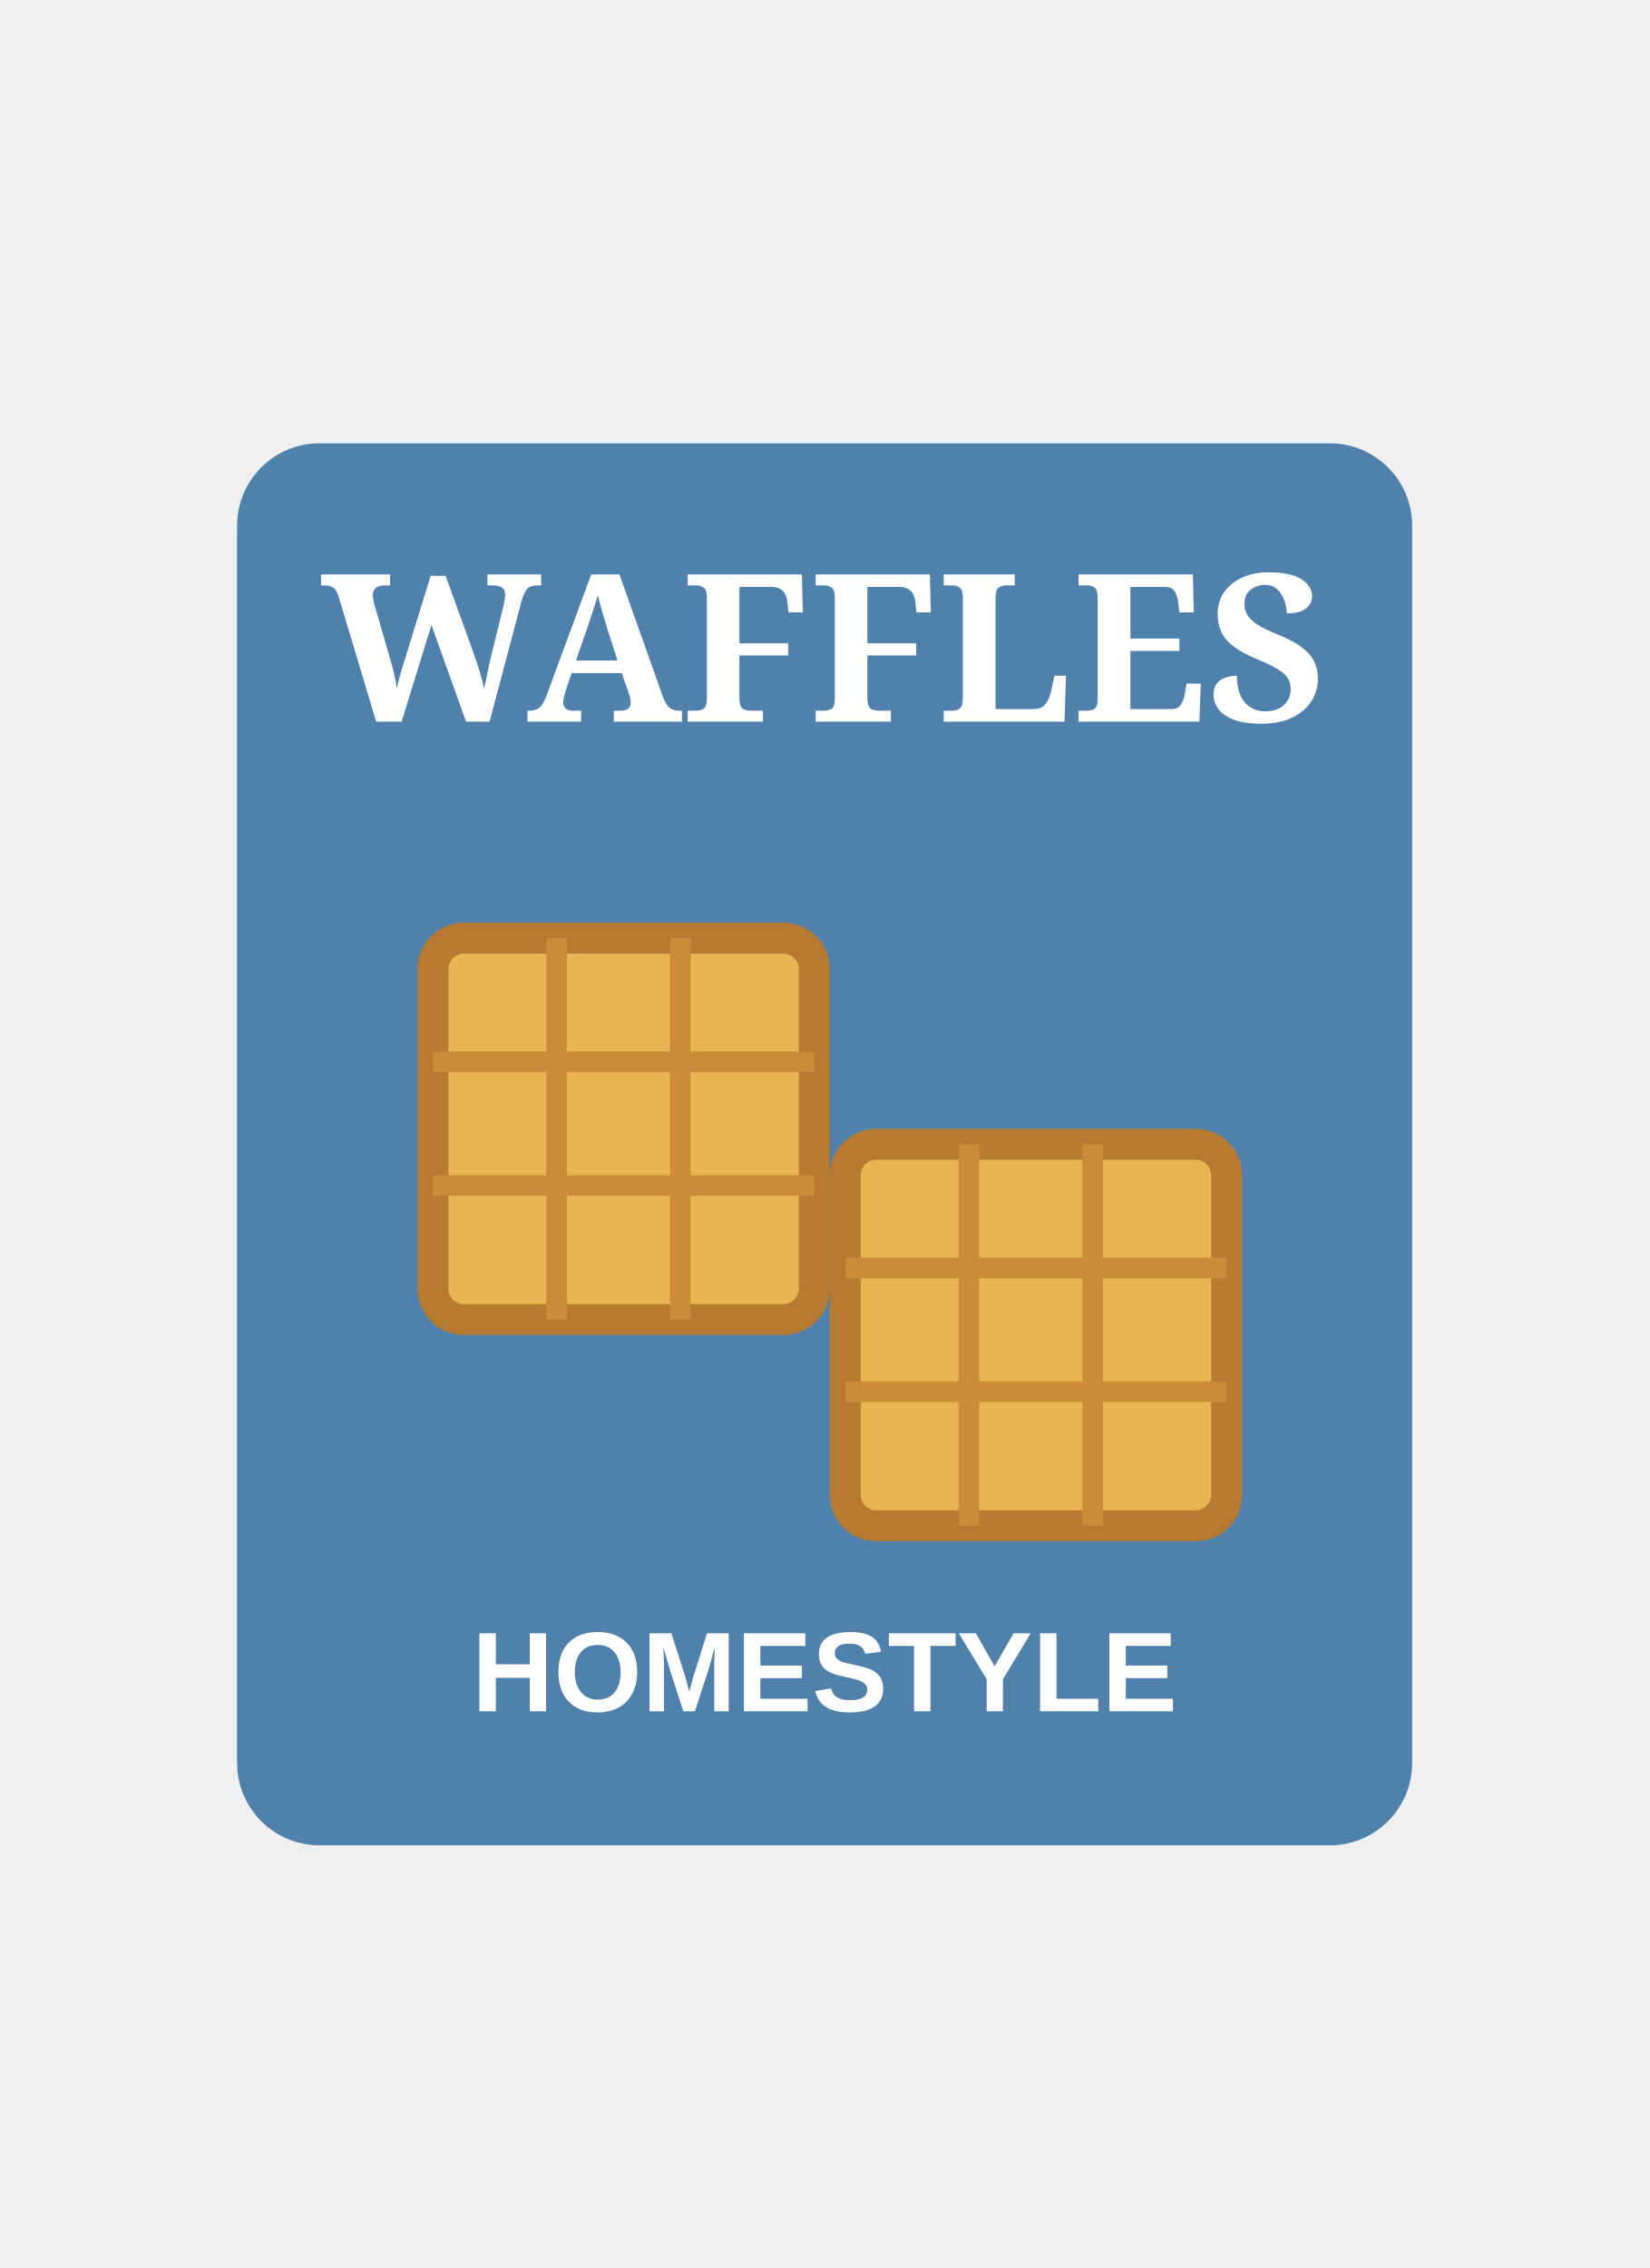
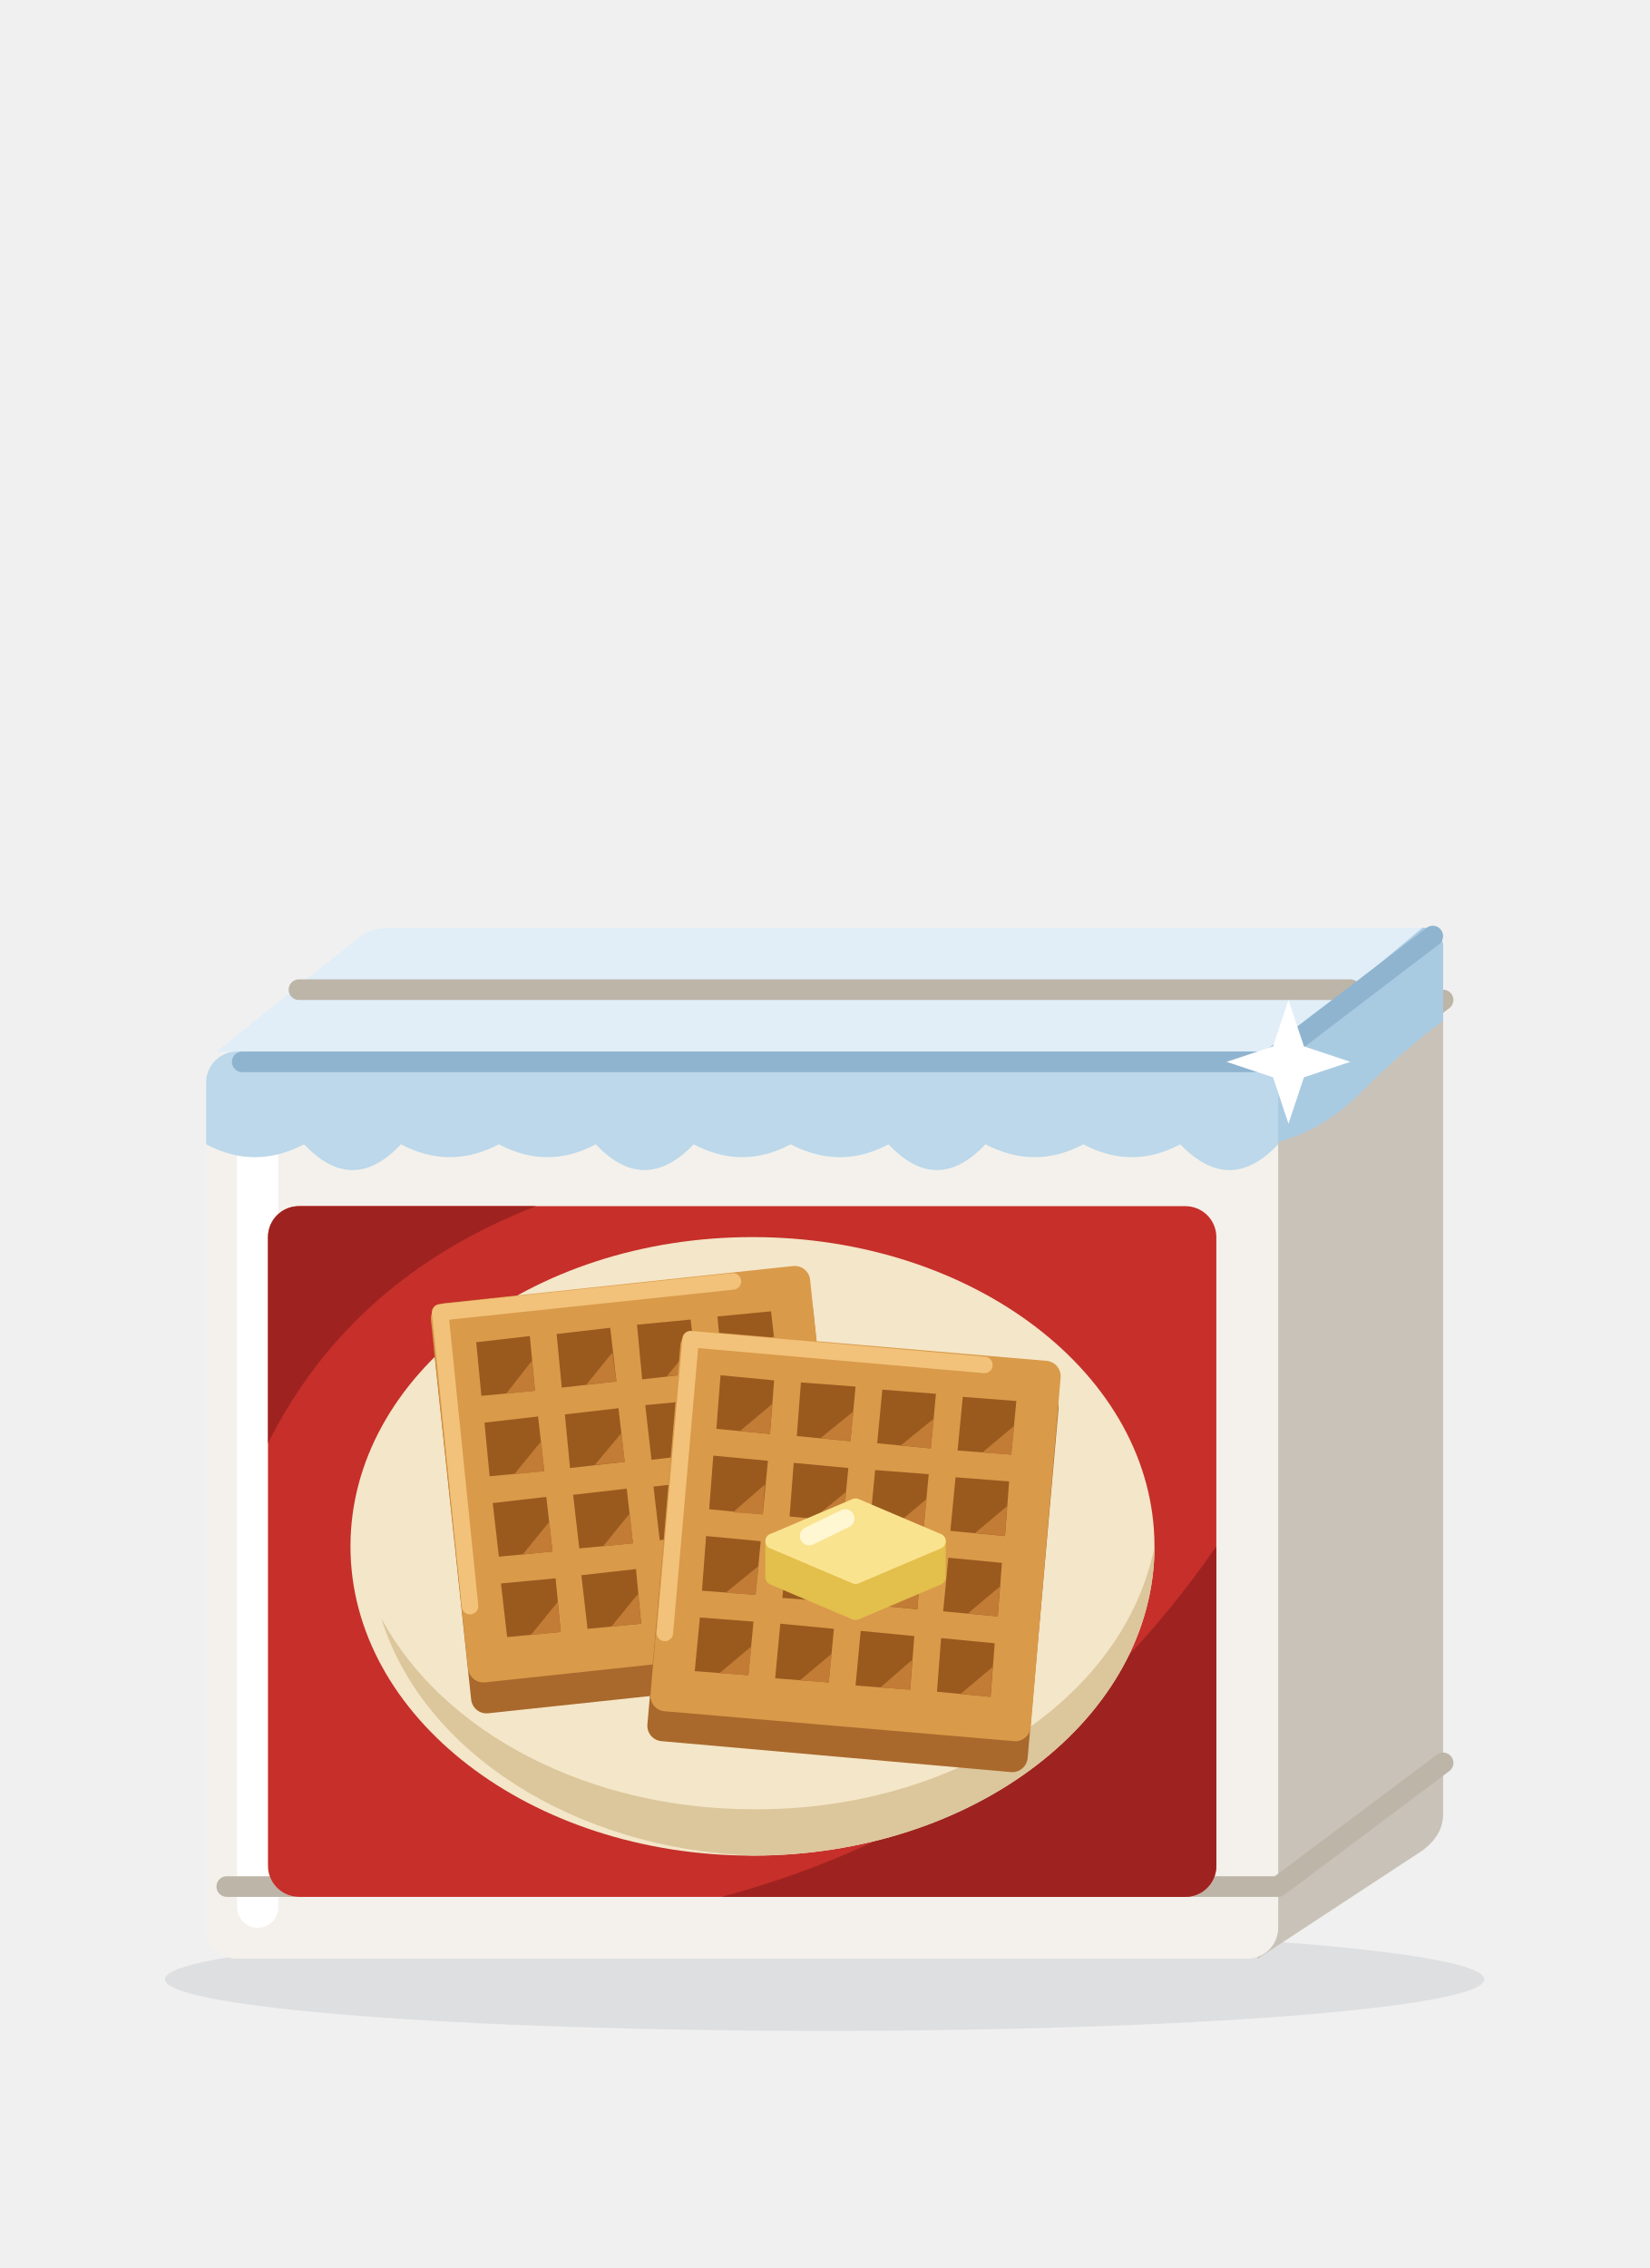
<svg xmlns="http://www.w3.org/2000/svg" viewBox="0 0 160 220">
-   <rect x="23" y="43" width="114" height="136" rx="8" fill="#4f81ac" />
-   <text x="80" y="70" text-anchor="middle" font-family="Georgia" font-size="20" font-weight="700" fill="#fff">WAFFLES</text>
-   <g fill="#e7b653" stroke="#b67a30" stroke-width="3">
-     <rect x="42" y="91" width="37" height="37" rx="3" />
-     <rect x="82" y="111" width="37" height="37" rx="3" />
+   <g id="item">
+     <ellipse cx="80" cy="192" rx="64" ry="5" fill="#0f172a" opacity="0.08" />
+     <path d="M122 102L138 90Q140 90 140 92V176Q140 178 138 179.5L122 190z" fill="#c9c2b8" />
+     <path d="M21 102L35 90.8Q36 90 38 90H138Q140 90 139 90.8L124 103z" fill="#e1eef7" />
+     <rect x="20" y="102" width="104" height="88" rx="3" fill="#f4f1ec" />
+     <rect x="23" y="105" width="4" height="82" rx="2" fill="#ffffff" />
+     <path d="M29 96H131M22 109H124L140 97M22 183H124L140 171" fill="none" stroke="#bdb5a8" stroke-width="2" stroke-linecap="round" stroke-linejoin="round" />
+     <path d="M123 102.5L138 90Q140 90 140 92V99Q136 102 132 106T123 111z" fill="#a9cbe2" />
+     <path d="M20 105a3 3 0 0 1 3 -3H121a3 3 0 0 1 3 3V111Q119.3 116 114.5 111Q109.8 113.5 105.1 111Q100.4 113.5 95.6 111Q90.9 116 86.2 111Q81.5 113.5 76.7 111Q72 113.5 67.3 111Q62.5 116 57.8 111Q53.1 113.5 48.4 111Q43.6 113.5 38.9 111Q34.2 116 29.5 111Q24.7 113.5 20 111z" fill="#bcd8ea" />
+     <path d="M23.5 103H123L139 90.8" fill="none" stroke="#8fb4d0" stroke-width="2" stroke-linecap="round" stroke-linejoin="round" />
+     <path d="M125 97l1.5 4.5 4.5 1.5-4.5 1.5-1.5 4.5-1.5-4.5-4.5-1.5 4.5-1.5z" fill="#ffffff" />
  </g>
-   <g stroke="#c98c38" stroke-width="2">
-     <path d="M54 91v37m12-37v37M42 103h37m-37 12h37M94 111v37m12-37v37M82 123h37m-37 12h37" />
+   <g id="label">
+     <rect x="26" y="117" width="92" height="67" rx="3" fill="#f7efe2" />
  </g>
-   <text x="80" y="166" text-anchor="middle" font-family="Arial" font-size="11" font-weight="700" fill="#fff">HOMESTYLE</text>
+   <g id="brand">
+     <rect x="26" y="117" width="92" height="67" rx="3" fill="#c62f2a" />
+     <path d="M118 150V181a3 3 0 0 1-3 3H70Q100 176 118 150z" fill="#9e2320" />
+     <path d="M26 140V120a3 3 0 0 1 3-3H52Q34 124 26 140z" fill="#9e2320" />
+     <ellipse cx="73" cy="150" rx="39" ry="30" fill="#f4e6c8" />
+     <path d="M73 180A39 30 0 0 0 112 150A39 30 0 0 1 73 175.5A39 30 0 0 1 37 157A39 30 0 0 0 73 180z" fill="#dcc69c" />
+     <path d="M43.6 130.9L77.4 127.3L81 161.1L47.2 164.7z" fill="#a9692c" stroke="#a9692c" stroke-width="3" stroke-linejoin="round" />
+     <path d="M43.3 127.9L77.1 124.3L80.7 158.1L46.9 161.7z" fill="#d99a4a" stroke="#d99a4a" stroke-width="3" stroke-linejoin="round" />
+     <path d="M46.2 130.2L51.4 129.6L51.9 134.9L46.7 135.4zM47 138L52.2 137.4L52.8 142.7L47.5 143.2zM47.8 145.8L53 145.2L53.6 150.5L48.4 151zM48.6 153.6L53.9 153.1L54.4 158.3L49.2 158.8zM54 129.4L59.2 128.8L59.8 134L54.5 134.6zM54.8 137.2L60 136.6L60.6 141.8L55.3 142.4zM55.6 145L60.8 144.4L61.4 149.7L56.2 150.2zM56.4 152.8L61.7 152.2L62.2 157.5L57 158zM61.8 128.5L67 128L67.6 133.2L62.3 133.8zM62.6 136.3L67.8 135.8L68.4 141L63.2 141.6zM63.4 144.2L68.7 143.6L69.2 148.8L64 149.4zM64.2 152L69.5 151.4L70 156.6L64.8 157.2zM69.6 127.7L74.8 127.2L75.4 132.4L70.1 132.9zM70.4 135.5L75.6 135L76.2 140.2L71 140.8zM71.2 143.3L76.5 142.8L77 148L71.8 148.6zM72.1 151.1L77.3 150.6L77.8 155.8L72.6 156.4z" fill="#9a5a1e" />
+     <path d="M49.1 135.2L51.6 132L51.9 134.9zM49.9 143L52.5 139.8L52.8 142.7zM50.7 150.8L53.3 147.6L53.6 150.5zM51.5 158.6L54.1 155.4L54.4 158.3zM56.9 134.3L59.4 131.2L59.8 134zM57.7 142.1L60.3 139L60.6 141.8zM58.5 150L61.1 146.8L61.4 149.7zM59.3 157.8L61.9 154.6L62.2 157.5zM64.7 133.5L67.3 130.3L67.6 133.2zM65.5 141.3L68.1 138.2L68.4 141zM66.3 149.1L68.9 146L69.2 148.8zM67.1 156.9L69.7 153.8L70 156.6zM72.5 132.7L75.1 129.5L75.4 132.4zM73.3 140.5L75.9 137.3L76.2 140.2zM74.1 148.3L76.7 145.1L77 148zM75 156.1L77.5 152.9L77.8 155.8z" fill="#c27c36" />
+     <path d="M45.6 155.8L42.7 127.3L71.1 124.3" fill="none" stroke="#f2c27a" stroke-width="1.6" stroke-linecap="round" stroke-linejoin="round" />
+     <path d="M67.3 133.6L101.2 136.5L98.2 170.4L64.3 167.4z" fill="#a9692c" stroke="#a9692c" stroke-width="3" stroke-linejoin="round" />
+     <path d="M67.5 130.6L101.4 133.5L98.5 167.4L64.6 164.5z" fill="#d99a4a" stroke="#d99a4a" stroke-width="3" stroke-linejoin="round" />
+     <path d="M69.9 133.4L75.1 133.9L74.7 139.1L69.5 138.6zM69.2 141.2L74.5 141.7L74 146.9L68.8 146.4zM68.5 149L73.8 149.5L73.3 154.7L68.1 154.3zM67.9 156.9L73.1 157.3L72.6 162.5L67.4 162.1zM77.7 134.1L83 134.5L82.5 139.8L77.3 139.3zM77 141.9L82.3 142.4L81.8 147.6L76.6 147.1zM76.4 149.7L81.6 150.2L81.1 155.4L75.9 155zM75.7 157.5L80.9 158L80.4 163.2L75.2 162.8zM85.6 134.8L90.8 135.2L90.3 140.5L85.1 140zM84.9 142.6L90.1 143L89.6 148.3L84.4 147.8zM84.2 150.4L89.4 150.9L89 156.1L83.7 155.6zM83.5 158.2L88.7 158.7L88.3 163.9L83 163.5zM93.4 135.5L98.6 135.9L98.1 141.1L92.9 140.7zM92.7 143.3L97.9 143.7L97.5 149L92.2 148.5zM92 151.1L97.2 151.6L96.8 156.8L91.5 156.3zM91.3 158.9L96.5 159.4L96.1 164.6L90.9 164.1z" fill="#9a5a1e" />
+     <path d="M71.8 138.8L74.9 136.2L74.7 139.1zM71.1 146.7L74.2 144L74 146.9zM70.4 154.5L73.6 151.9L73.3 154.7zM69.8 162.3L72.9 159.7L72.6 162.5zM79.6 139.5L82.8 136.9L82.5 139.8zM78.9 147.3L82.1 144.7L81.8 147.6zM78.3 155.2L81.4 152.5L81.1 155.4zM77.6 163L80.7 160.4L80.4 163.2zM87.4 140.2L90.6 137.6L90.3 140.5zM86.8 148L89.9 145.4L89.6 148.3zM86.1 155.8L89.2 153.2L89 156.1zM85.4 163.7L88.5 161L88.3 163.9zM95.3 140.9L98.4 138.3L98.1 141.1zM94.6 148.7L97.7 146.1L97.5 149zM93.9 156.5L97 153.9L96.8 156.8zM93.2 164.3L96.3 161.7L96.1 164.6z" fill="#c27c36" />
+     <path d="M64.5 158.4L67 129.9L95.5 132.4" fill="none" stroke="#f2c27a" stroke-width="1.6" stroke-linecap="round" stroke-linejoin="round" />
+     <path d="M75 149.5L83 152.9L91 149.5V153L83 156.4L75 153z" fill="#e3bf4c" stroke="#e3bf4c" stroke-width="1.5" stroke-linejoin="round" />
+     <path d="M75 149.5L83 146.1L91 149.5L83 152.9z" fill="#fae38f" stroke="#fae38f" stroke-width="1.5" stroke-linejoin="round" />
+     <path d="M78.5 149L82 147.3" fill="none" stroke="#fff6d2" stroke-width="1.8" stroke-linecap="round" />
+   </g>
</svg>
